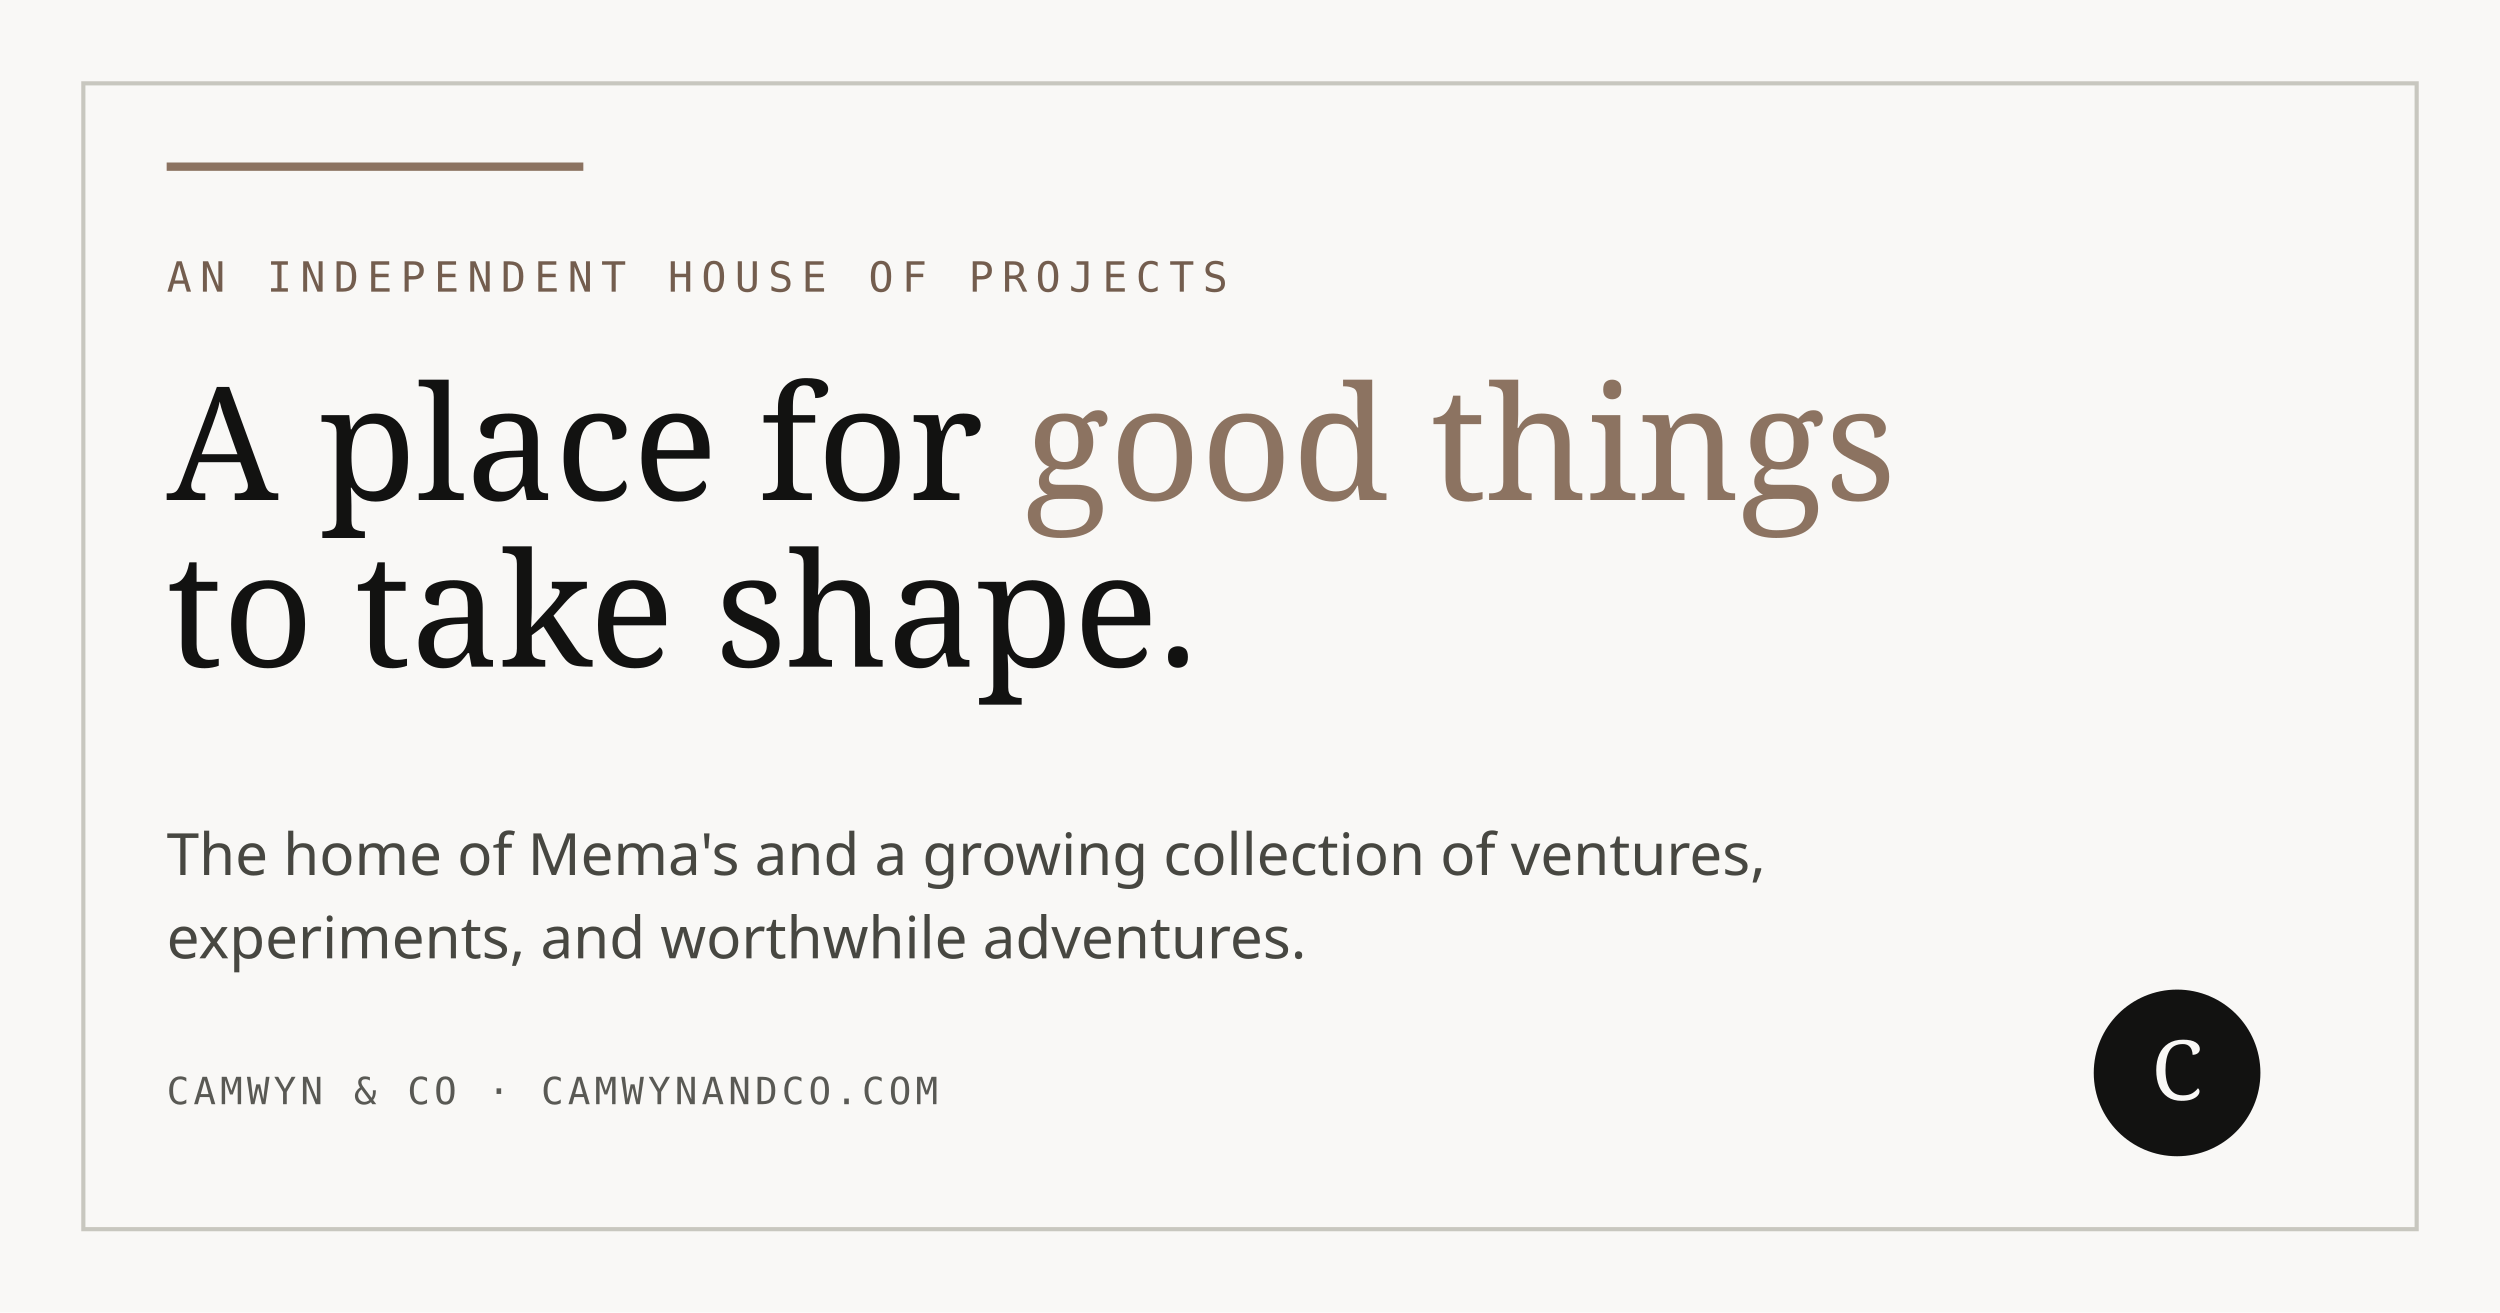
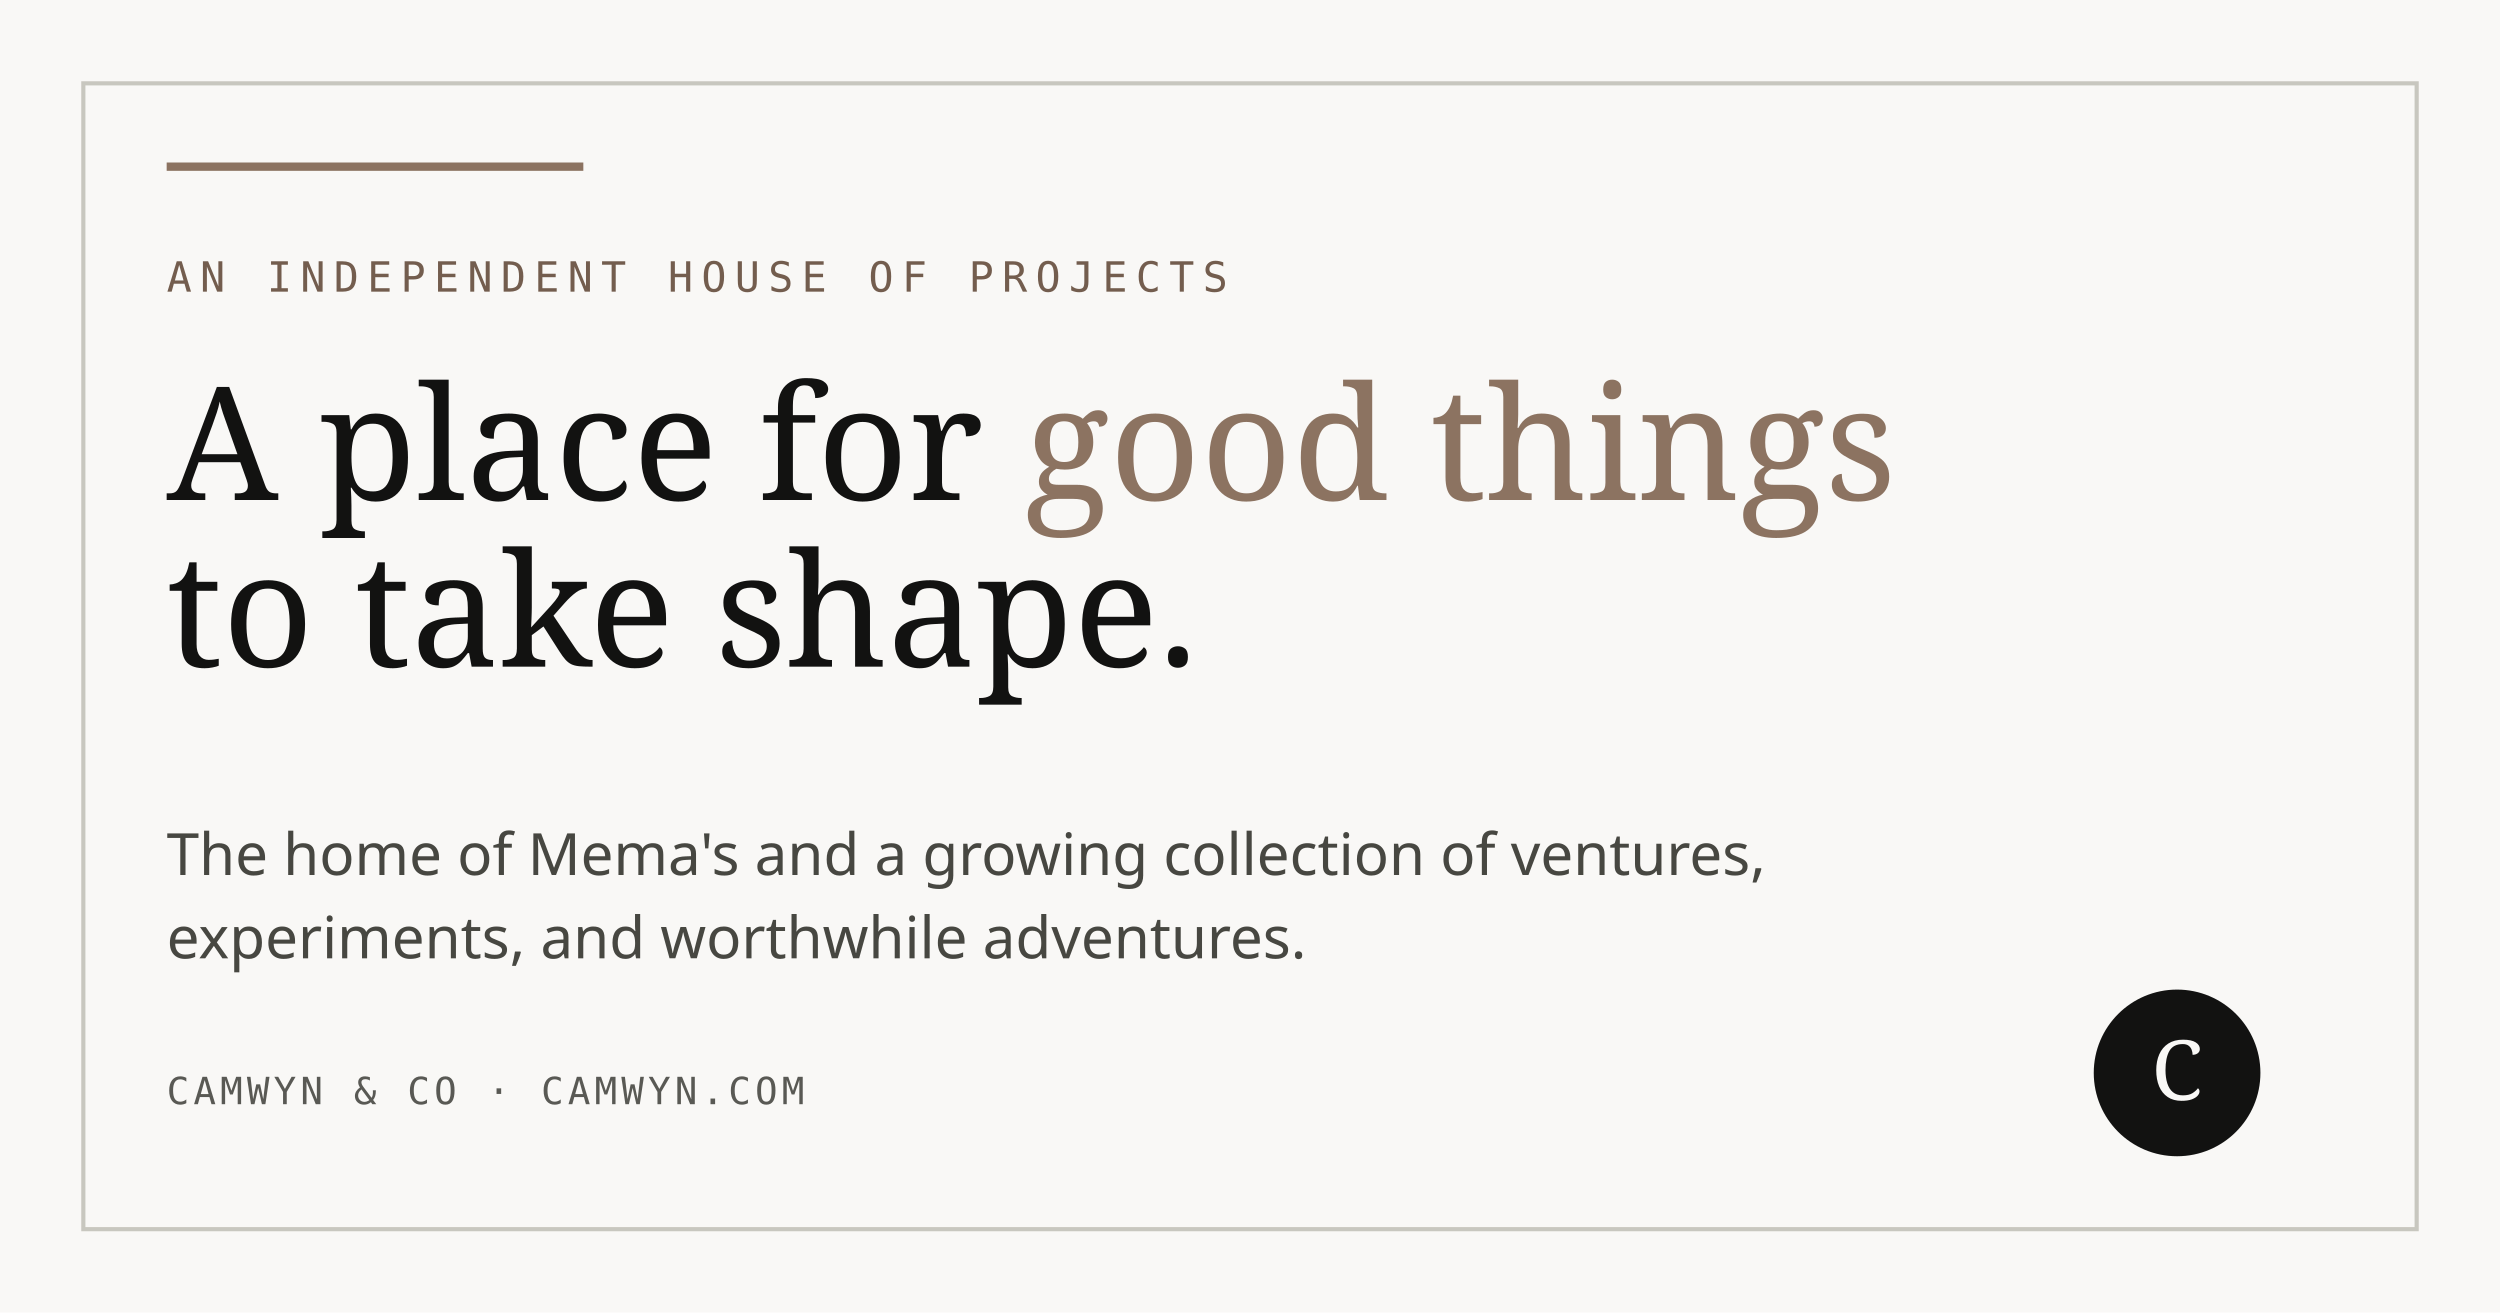
<svg xmlns="http://www.w3.org/2000/svg" viewBox="0 0 1200 630" width="1200" height="630">
  <rect width="1200" height="630" fill="#F9F8F6" />
  <rect x="40" y="40" width="1120" height="550" fill="none" stroke="#C8C7BF" stroke-width="2" />
  <line x1="80" y1="80" x2="280" y2="80" stroke="#8C7361" stroke-width="4" />
  <text x="80" y="140" font-family="'JetBrains Mono', monospace" font-size="20" letter-spacing="4" fill="#735D4E" text-transform="uppercase">
    AN INDEPENDENT HOUSE OF PROJECTS
  </text>
  <text x="80" y="240" font-family="'DM Serif Display', Georgia, serif" font-size="76" fill="#121211">
    A place for <tspan fill="#8C7361">good things</tspan>
  </text>
  <text x="80" y="320" font-family="'DM Serif Display', Georgia, serif" font-size="76" fill="#121211">
    to take shape.
  </text>
  <text x="80" y="420" font-family="'Hanken Grotesk', sans-serif" font-size="28" fill="#474741">
    The home of Mema's and a growing collection of ventures,
  </text>
  <text x="80" y="460" font-family="'Hanken Grotesk', sans-serif" font-size="28" fill="#474741">
    experiments, and worthwhile adventures.
  </text>
  <g transform="translate(1000, 470)">
    <circle cx="45" cy="45" r="40" fill="#121211" />
    <text x="45" y="58" font-family="'DM Serif Display', Georgia, serif" font-size="40" fill="#F9F8F6" text-anchor="middle">C</text>
  </g>
  <text x="80" y="530" font-family="'JetBrains Mono', monospace" font-size="18" letter-spacing="2" fill="#595954" text-transform="uppercase">
-     CAMWYN &amp; CO · CAMWYNANDCO.COM
+     CAMWYN &amp; CO · CAMWYN.COM
  </text>
</svg>
